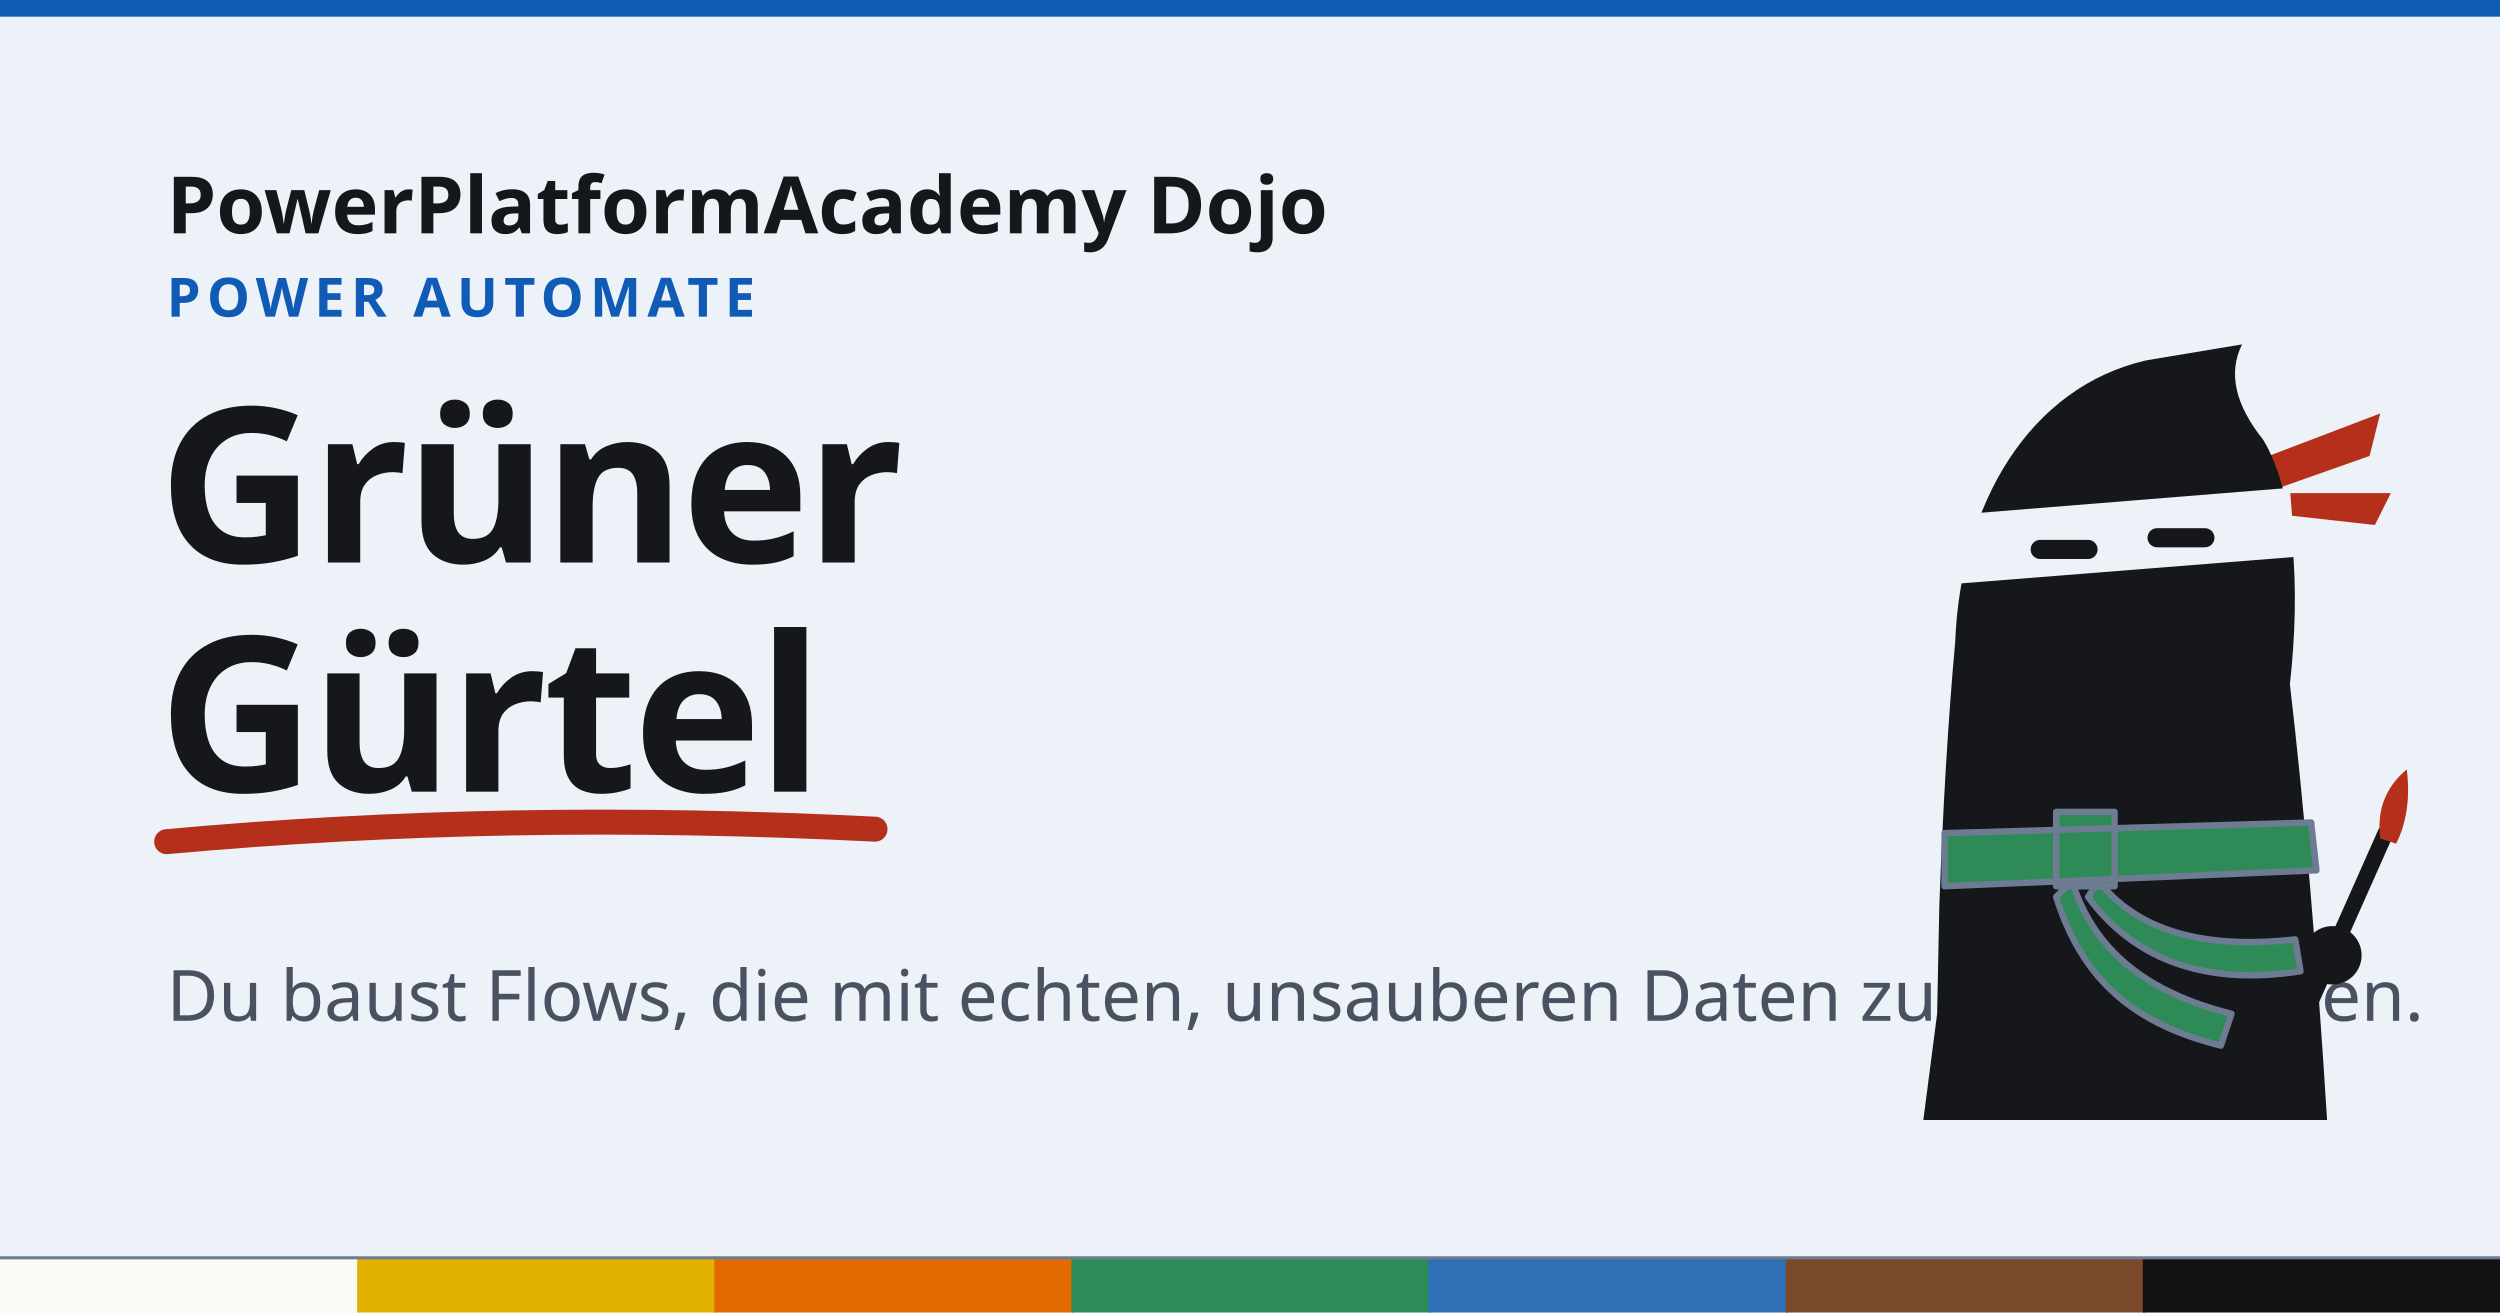
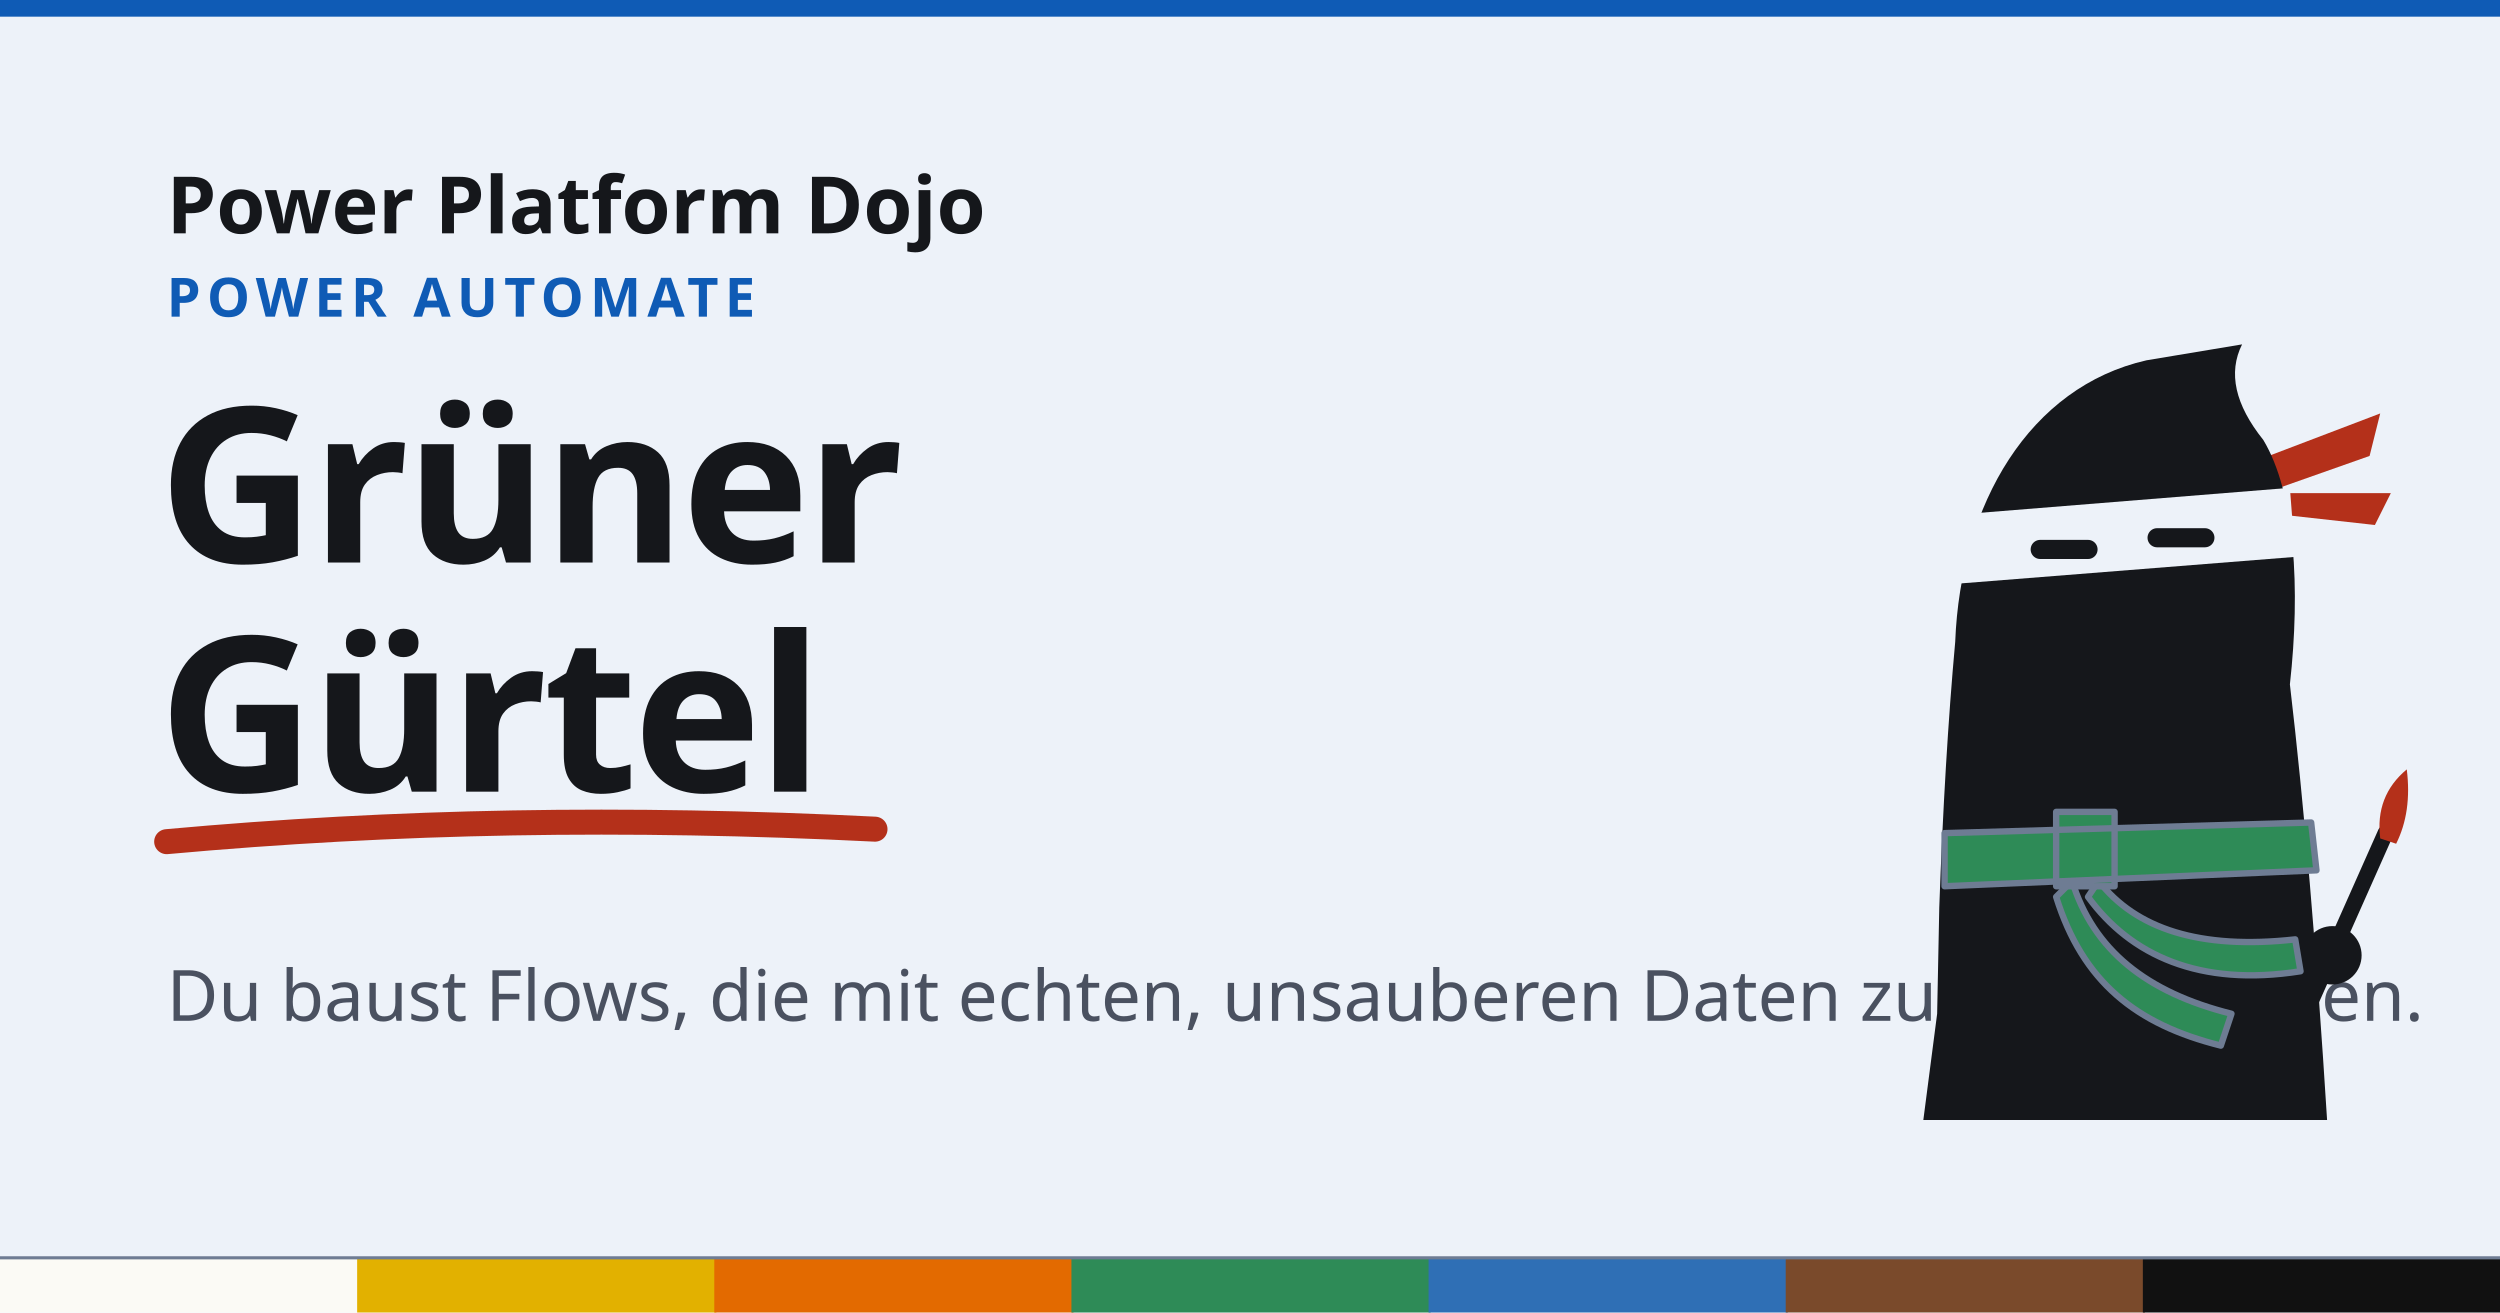
<svg xmlns="http://www.w3.org/2000/svg" width="1200" height="630" viewBox="0 0 1200 630">
  <rect width="1200" height="630" fill="#EDF2F9" />
  <rect x="0" y="604" width="172.429" height="26" fill="#FBFAF5" />
  <rect x="171.429" y="604" width="172.429" height="26" fill="#E2B100" />
  <rect x="342.857" y="604" width="172.429" height="26" fill="#E36A00" />
  <rect x="514.286" y="604" width="172.429" height="26" fill="#2E8B57" />
  <rect x="685.714" y="604" width="172.429" height="26" fill="#2F6FB5" />
  <rect x="857.143" y="604" width="172.429" height="26" fill="#7A4A2B" />
  <rect x="1028.571" y="604" width="172.429" height="26" fill="#111111" />
  <rect x="0" y="603" width="1200" height="1.5" fill="#6E7C93" />
  <rect x="0" y="0" width="1200" height="8" fill="#0F5BB5" />
-   <text x="80" y="112" font-family="Bahnschrift, 'Arial Narrow', sans-serif" font-weight="600" font-size="38" fill="#15171B">PowerPlatformAcademy Dojo</text>
+   <text x="80" y="112" font-family="Bahnschrift, 'Arial Narrow', sans-serif" font-weight="600" font-size="38" fill="#15171B">Power Platform Dojo</text>
  <text x="80" y="152" font-family="Bahnschrift, 'Arial Narrow', sans-serif" font-weight="700" font-size="26" letter-spacing="3" fill="#0F5BB5">POWER AUTOMATE</text>
  <text x="76" y="270" font-family="Bahnschrift, 'Arial Narrow', sans-serif" font-weight="700" font-size="104" letter-spacing="-2" fill="#15171B">Grüner</text>
  <text x="76" y="380" font-family="Bahnschrift, 'Arial Narrow', sans-serif" font-weight="700" font-size="104" letter-spacing="-2" fill="#15171B">Gürtel</text>
  <path d="M80 404C190 394 300 392 420 398" fill="none" stroke="#B4301A" stroke-width="12" stroke-linecap="round" />
  <text x="80" y="490" font-family="'Segoe UI', system-ui, sans-serif" font-size="34" fill="#4A5160">Du baust Flows, die mit echten, unsauberen Daten zurechtkommen.</text>
  <g transform="translate(862 150) scale(2.55)">
    <style>.t-koerper{fill:#15171B}.t-gesicht{fill:#EDF2F9}.t-augen{fill:none;stroke:#15171B;stroke-width:3.6;stroke-linecap:round}.t-band,.t-pinsel-spitze{fill:#B4301A}.t-guertel,.t-guertel-enden{fill:#2E8B57;stroke:#6E7C93;stroke-width:1.2;stroke-linejoin:round}.t-pinsel-stiel{fill:none;stroke:#15171B;stroke-width:3;stroke-linecap:round}.t-hand{fill:#15171B}.t-rolle,.t-strich{display:none}</style>
    <g class="t-figur">
      <path class="t-band" d="M89 27l21-8-2 8-17 6zM90 34h22l-3 6-18-2z" />
      <path class="t-koerper" d="M24 152l2.6-20 .4-20q1-28 3-50c1-26 14-48 36-53l18-3q-4 8 4 18c6 10 7 28 5 46q4 34 7 82z" />
      <path class="t-gesicht" d="M31 38l62-5 1 13-63 5z" />
      <path class="t-augen" d="M46 44.6h9M68 42.4h9" />
      <g class="t-rolle">
        <path class="t-rolle-blatt" d="M30 114h60v18H30z" />
        <path class="t-rolle-zeilen" d="M38 120h40M38 126h28" />
        <path class="t-rolle-enden" d="M25 111h6v24h-6zM89 111h6v24h-6z" />
      </g>
      <path class="t-guertel-enden" d="M52 107c4 13 14 21 30 25l-2 6c-16-4-26-12-31-28zM57 107c7 9 19 13 37 11l1 6c-19 3-32-3-40-14z" />
      <path class="t-guertel" d="M28 98l69-2 1 9-70 3zM49 94h11v14H49z" />
      <g class="t-pinsel">
        <path class="t-pinsel-stiel" d="M95 134l16-36" />
        <path class="t-pinsel-spitze" d="M110 99q-1-8 5-13 1 8-2 14z" />
        <circle class="t-hand" cx="101" cy="121" r="5.5" />
      </g>
      <path class="t-strich" pathLength="1" d="M24 152l2.6-20 .4-20q1-28 3-50c1-26 14-48 36-53l18-3q-4 8 4 18c6 10 7 28 5 46q4 34 7 82z" />
    </g>
  </g>
</svg>
